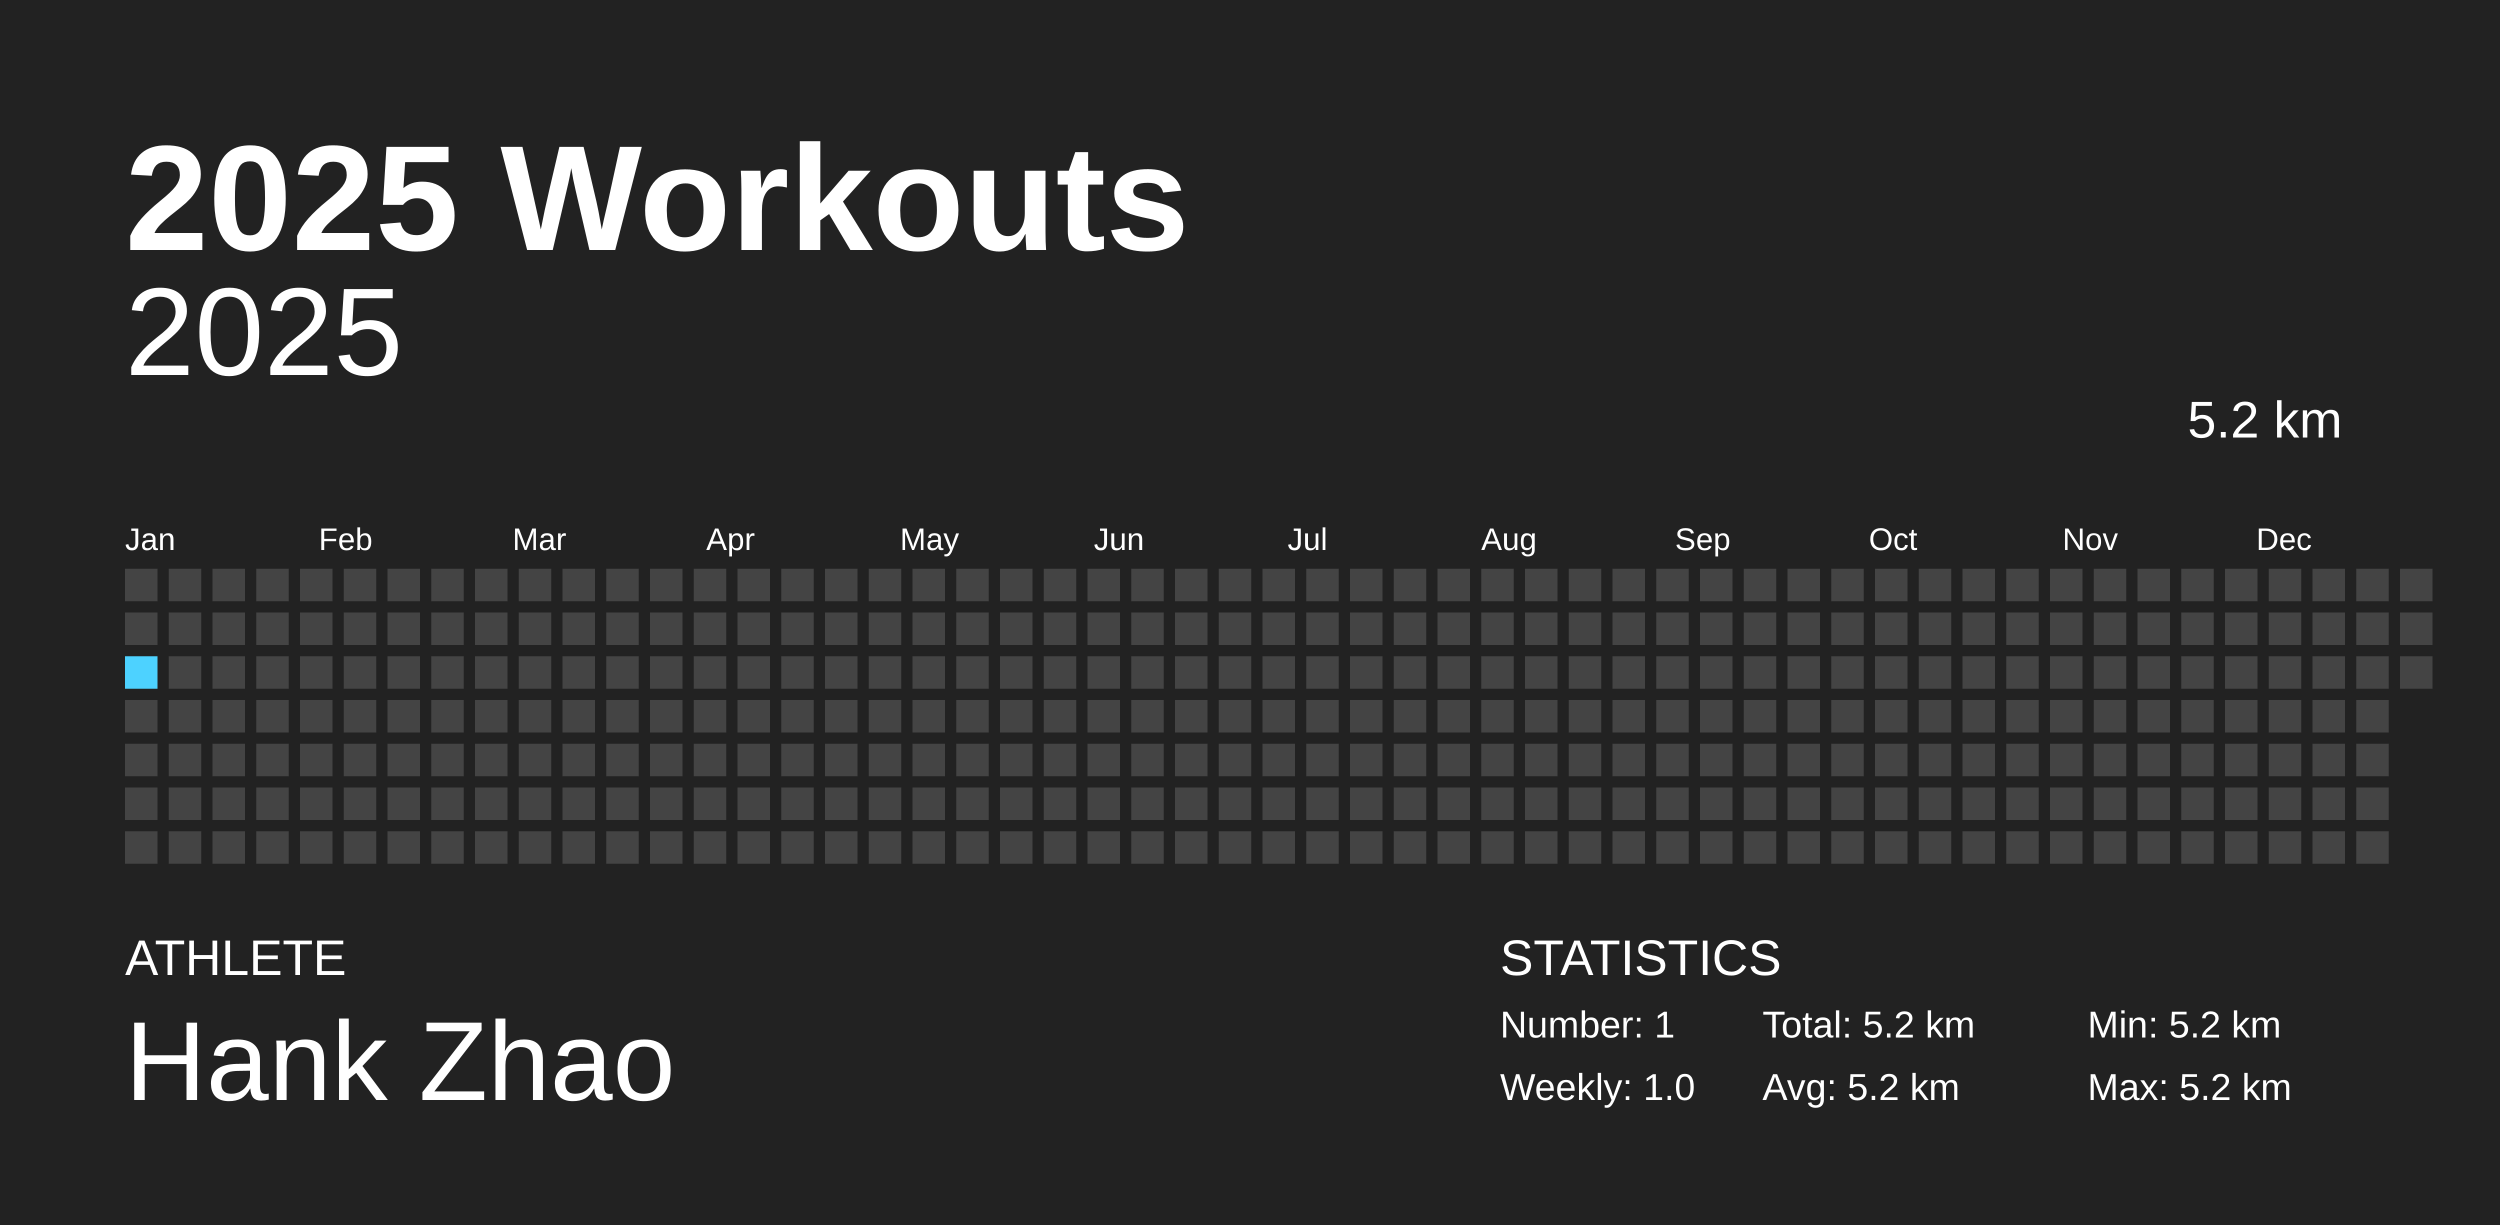
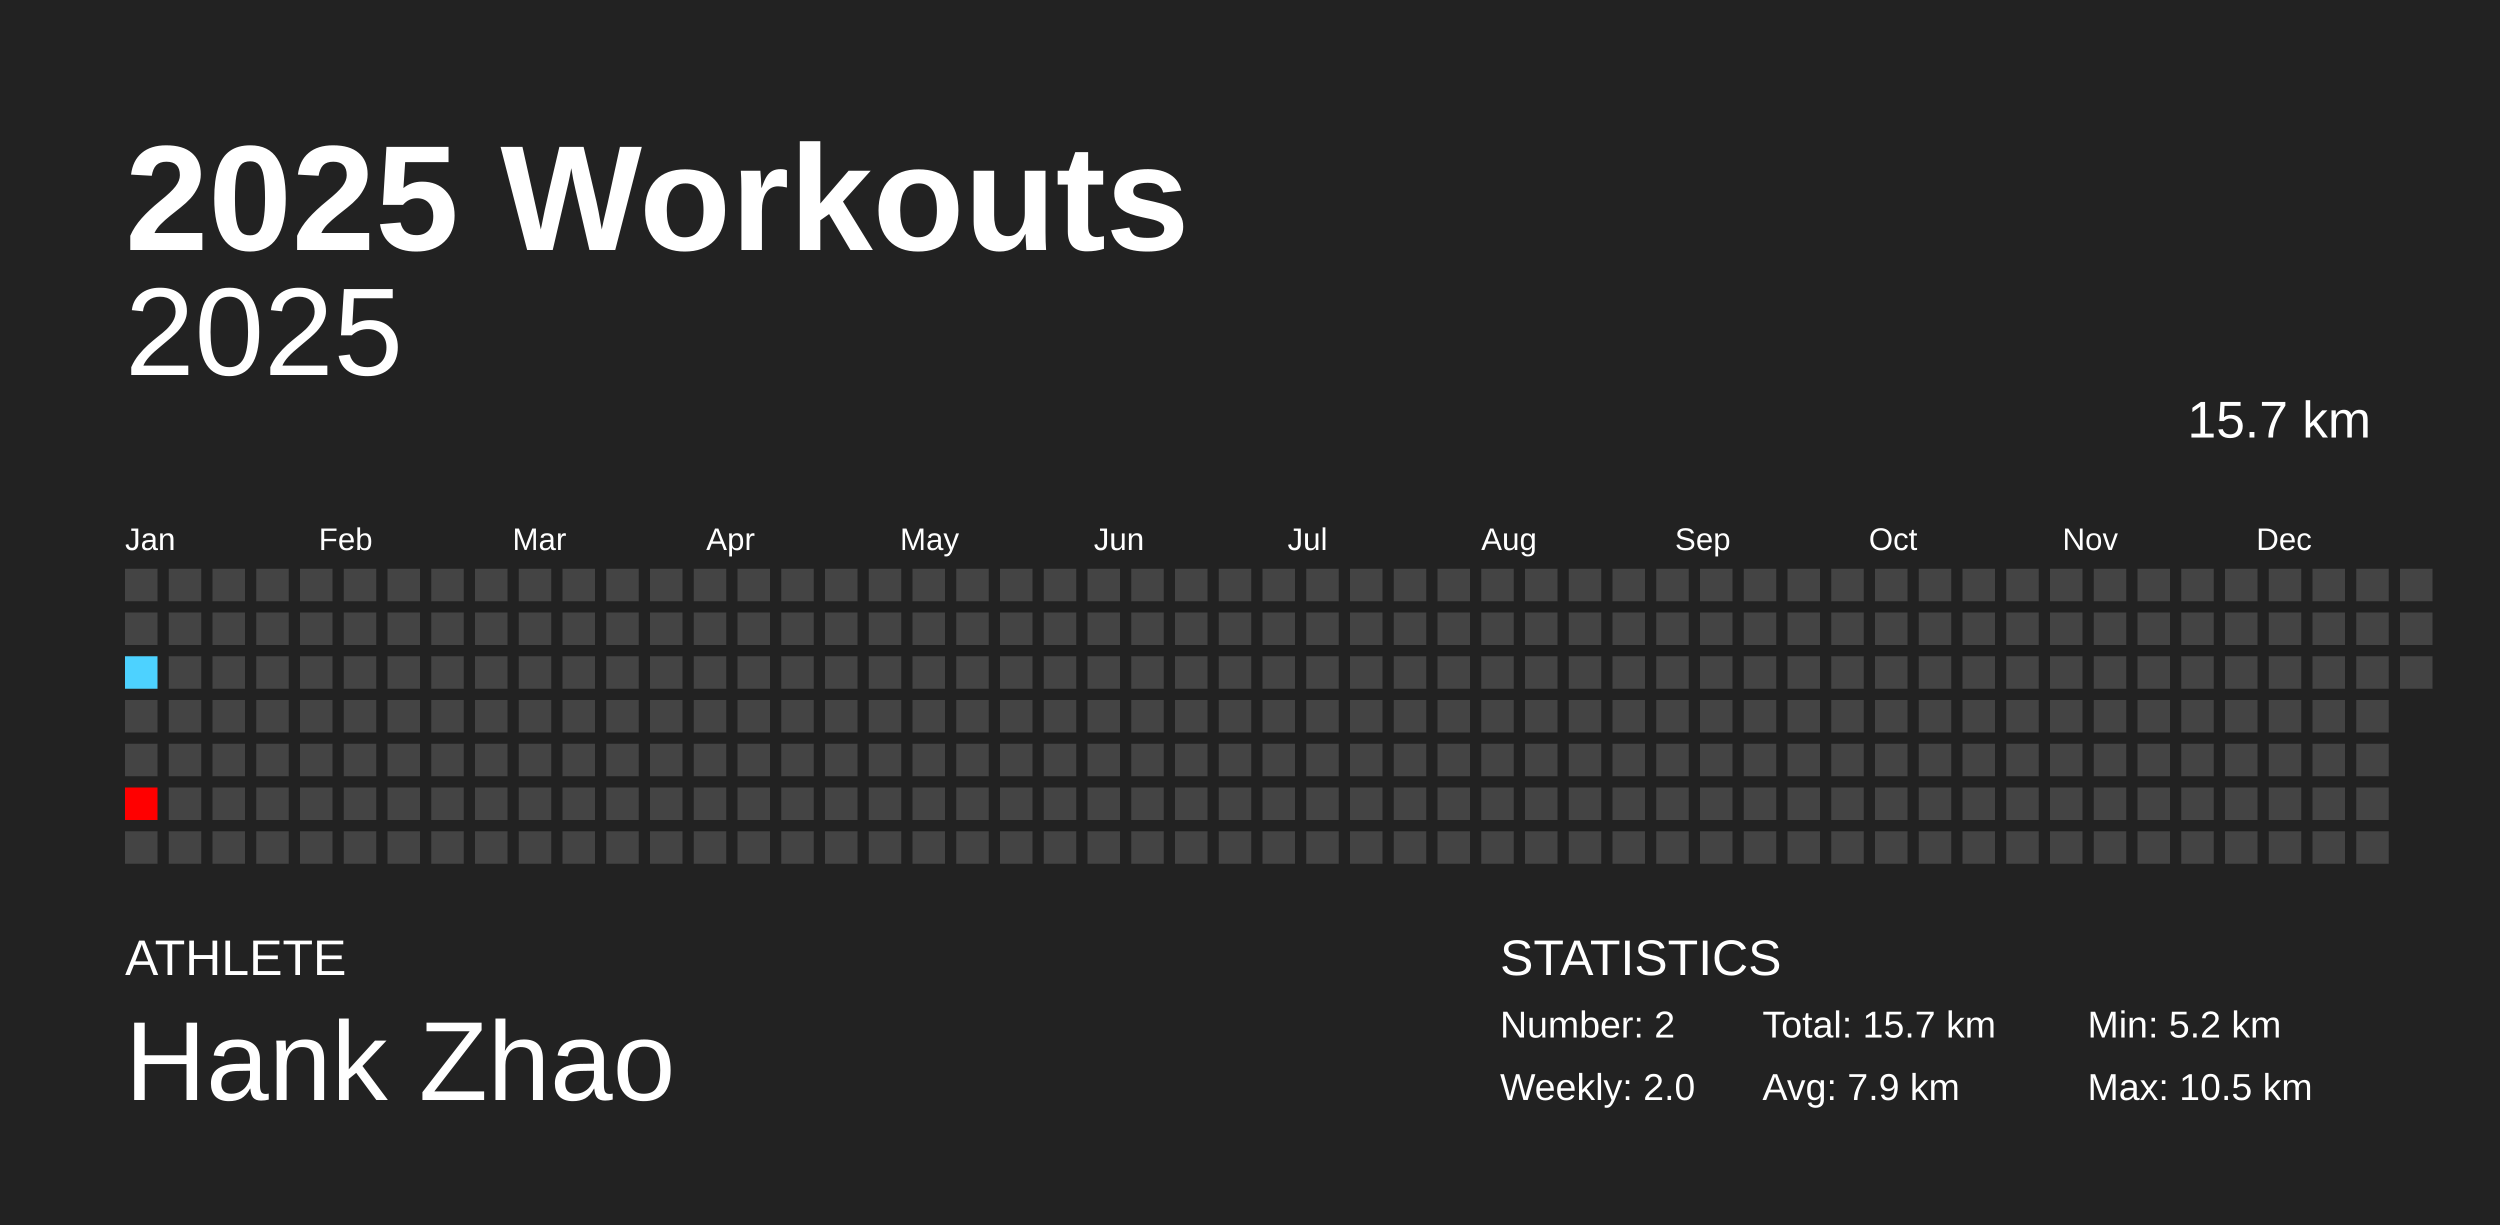
<svg xmlns="http://www.w3.org/2000/svg" baseProfile="full" height="98mm" version="1.1" viewBox="0,0,200,98" width="200mm">
  <defs />
  <rect fill="#222222" height="98" width="200" x="0" y="0" />
  <text fill="#FFFFFF" style="font-size:12px; font-family:Arial; font-weight:bold;" x="10" y="20">2025 Workouts</text>
  <text fill="#FFFFFF" style="font-size:4px; font-family:Arial" x="10" y="78">ATHLETE</text>
  <text fill="#FFFFFF" style="font-size:9px; font-family:Arial" x="10" y="88">Hank Zhao</text>
  <text fill="#FFFFFF" style="font-size:4px; font-family:Arial" x="120" y="78">STATISTICS</text>
-   <text fill="#FFFFFF" style="font-size:3px; font-family:Arial" x="120" y="83">Number: 1</text>
-   <text fill="#FFFFFF" style="font-size:3px; font-family:Arial" x="120" y="88">Weekly: 1.0</text>
-   <text fill="#FFFFFF" style="font-size:3px; font-family:Arial" x="141" y="83">Total: 5.2 km</text>
-   <text fill="#FFFFFF" style="font-size:3px; font-family:Arial" x="141" y="88">Avg: 5.2 km</text>
+   <text fill="#FFFFFF" style="font-size:3px; font-family:Arial" x="120" y="83">Number: 2</text>
+   <text fill="#FFFFFF" style="font-size:3px; font-family:Arial" x="120" y="88">Weekly: 2.0</text>
+   <text fill="#FFFFFF" style="font-size:3px; font-family:Arial" x="141" y="83">Total: 15.7 km</text>
+   <text fill="#FFFFFF" style="font-size:3px; font-family:Arial" x="141" y="88">Avg: 7.9 km</text>
  <text fill="#FFFFFF" style="font-size:3px; font-family:Arial" x="167" y="83">Min: 5.2 km</text>
-   <text fill="#FFFFFF" style="font-size:3px; font-family:Arial" x="167" y="88">Max: 5.2 km</text>
+   <text fill="#FFFFFF" style="font-size:3px; font-family:Arial" x="167" y="88">Max: 10.5 km</text>
  <text alignment-baseline="hanging" fill="#FFFFFF" style="font-size:10.0px; font-family:Arial;" x="10" y="30">2025</text>
-   <text alignment-baseline="hanging" fill="#FFFFFF" style="font-size:4.125px; font-family:Arial;" x="175" y="35">5.2 km</text>
+   <text alignment-baseline="hanging" fill="#FFFFFF" style="font-size:4.125px; font-family:Arial;" x="175" y="35">15.7 km</text>
  <text fill="#FFFFFF" style="font-size:2.5px; font-family:Arial" x="10.0" y="44">Jan</text>
  <text fill="#FFFFFF" style="font-size:2.5px; font-family:Arial" x="25.5" y="44">Feb</text>
  <text fill="#FFFFFF" style="font-size:2.5px; font-family:Arial" x="41.0" y="44">Mar</text>
  <text fill="#FFFFFF" style="font-size:2.5px; font-family:Arial" x="56.5" y="44">Apr</text>
  <text fill="#FFFFFF" style="font-size:2.5px; font-family:Arial" x="72.0" y="44">May</text>
  <text fill="#FFFFFF" style="font-size:2.5px; font-family:Arial" x="87.5" y="44">Jun</text>
  <text fill="#FFFFFF" style="font-size:2.5px; font-family:Arial" x="103.0" y="44">Jul</text>
  <text fill="#FFFFFF" style="font-size:2.5px; font-family:Arial" x="118.5" y="44">Aug</text>
  <text fill="#FFFFFF" style="font-size:2.5px; font-family:Arial" x="134.0" y="44">Sep</text>
  <text fill="#FFFFFF" style="font-size:2.5px; font-family:Arial" x="149.5" y="44">Oct</text>
  <text fill="#FFFFFF" style="font-size:2.5px; font-family:Arial" x="165.0" y="44">Nov</text>
  <text fill="#FFFFFF" style="font-size:2.5px; font-family:Arial" x="180.5" y="44">Dec</text>
  <rect fill="#444444" height="2.6" width="2.6" x="10.0" y="45.5" />
  <rect fill="#444444" height="2.6" width="2.6" x="10.0" y="49.0" />
-   <rect fill="#4DD2FF" height="2.6" width="2.6" x="10.0" y="52.5" />
+   <rect fill="#4dd2ff" height="2.6" width="2.6" x="10.0" y="52.5" />
  <rect fill="#444444" height="2.6" width="2.6" x="10.0" y="56.0" />
  <rect fill="#444444" height="2.6" width="2.6" x="10.0" y="59.5" />
-   <rect fill="#444444" height="2.6" width="2.6" x="10.0" y="63.0" />
+   <rect fill="#ff0000" height="2.6" width="2.6" x="10.0" y="63.0" />
  <rect fill="#444444" height="2.6" width="2.6" x="10.0" y="66.5" />
  <rect fill="#444444" height="2.6" width="2.6" x="13.5" y="45.5" />
  <rect fill="#444444" height="2.6" width="2.6" x="13.5" y="49.0" />
  <rect fill="#444444" height="2.6" width="2.6" x="13.5" y="52.5" />
  <rect fill="#444444" height="2.6" width="2.6" x="13.5" y="56.0" />
  <rect fill="#444444" height="2.6" width="2.6" x="13.5" y="59.5" />
  <rect fill="#444444" height="2.6" width="2.6" x="13.5" y="63.0" />
  <rect fill="#444444" height="2.6" width="2.6" x="13.5" y="66.5" />
  <rect fill="#444444" height="2.6" width="2.6" x="17.0" y="45.5" />
  <rect fill="#444444" height="2.6" width="2.6" x="17.0" y="49.0" />
  <rect fill="#444444" height="2.6" width="2.6" x="17.0" y="52.5" />
  <rect fill="#444444" height="2.6" width="2.6" x="17.0" y="56.0" />
  <rect fill="#444444" height="2.6" width="2.6" x="17.0" y="59.5" />
  <rect fill="#444444" height="2.6" width="2.6" x="17.0" y="63.0" />
  <rect fill="#444444" height="2.6" width="2.6" x="17.0" y="66.5" />
  <rect fill="#444444" height="2.6" width="2.6" x="20.5" y="45.5" />
  <rect fill="#444444" height="2.6" width="2.6" x="20.5" y="49.0" />
  <rect fill="#444444" height="2.6" width="2.6" x="20.5" y="52.5" />
  <rect fill="#444444" height="2.6" width="2.6" x="20.5" y="56.0" />
  <rect fill="#444444" height="2.6" width="2.6" x="20.5" y="59.5" />
  <rect fill="#444444" height="2.6" width="2.6" x="20.5" y="63.0" />
  <rect fill="#444444" height="2.6" width="2.6" x="20.5" y="66.5" />
  <rect fill="#444444" height="2.6" width="2.6" x="24.0" y="45.5" />
  <rect fill="#444444" height="2.6" width="2.6" x="24.0" y="49.0" />
  <rect fill="#444444" height="2.6" width="2.6" x="24.0" y="52.5" />
  <rect fill="#444444" height="2.6" width="2.6" x="24.0" y="56.0" />
  <rect fill="#444444" height="2.6" width="2.6" x="24.0" y="59.5" />
  <rect fill="#444444" height="2.6" width="2.6" x="24.0" y="63.0" />
  <rect fill="#444444" height="2.6" width="2.6" x="24.0" y="66.5" />
  <rect fill="#444444" height="2.6" width="2.6" x="27.5" y="45.5" />
  <rect fill="#444444" height="2.6" width="2.6" x="27.5" y="49.0" />
  <rect fill="#444444" height="2.6" width="2.6" x="27.5" y="52.5" />
  <rect fill="#444444" height="2.6" width="2.6" x="27.5" y="56.0" />
  <rect fill="#444444" height="2.6" width="2.6" x="27.5" y="59.5" />
  <rect fill="#444444" height="2.6" width="2.6" x="27.5" y="63.0" />
  <rect fill="#444444" height="2.6" width="2.6" x="27.5" y="66.5" />
  <rect fill="#444444" height="2.6" width="2.6" x="31.0" y="45.5" />
  <rect fill="#444444" height="2.6" width="2.6" x="31.0" y="49.0" />
  <rect fill="#444444" height="2.6" width="2.6" x="31.0" y="52.5" />
  <rect fill="#444444" height="2.6" width="2.6" x="31.0" y="56.0" />
  <rect fill="#444444" height="2.6" width="2.6" x="31.0" y="59.5" />
  <rect fill="#444444" height="2.6" width="2.6" x="31.0" y="63.0" />
  <rect fill="#444444" height="2.6" width="2.6" x="31.0" y="66.5" />
  <rect fill="#444444" height="2.6" width="2.6" x="34.5" y="45.5" />
  <rect fill="#444444" height="2.6" width="2.6" x="34.5" y="49.0" />
  <rect fill="#444444" height="2.6" width="2.6" x="34.5" y="52.5" />
  <rect fill="#444444" height="2.6" width="2.6" x="34.5" y="56.0" />
  <rect fill="#444444" height="2.6" width="2.6" x="34.5" y="59.5" />
  <rect fill="#444444" height="2.6" width="2.6" x="34.5" y="63.0" />
  <rect fill="#444444" height="2.6" width="2.6" x="34.5" y="66.5" />
  <rect fill="#444444" height="2.6" width="2.6" x="38.0" y="45.5" />
  <rect fill="#444444" height="2.6" width="2.6" x="38.0" y="49.0" />
  <rect fill="#444444" height="2.6" width="2.6" x="38.0" y="52.5" />
  <rect fill="#444444" height="2.6" width="2.6" x="38.0" y="56.0" />
  <rect fill="#444444" height="2.6" width="2.6" x="38.0" y="59.5" />
  <rect fill="#444444" height="2.6" width="2.6" x="38.0" y="63.0" />
  <rect fill="#444444" height="2.6" width="2.6" x="38.0" y="66.5" />
  <rect fill="#444444" height="2.6" width="2.6" x="41.5" y="45.5" />
  <rect fill="#444444" height="2.6" width="2.6" x="41.5" y="49.0" />
  <rect fill="#444444" height="2.6" width="2.6" x="41.5" y="52.5" />
  <rect fill="#444444" height="2.6" width="2.6" x="41.5" y="56.0" />
  <rect fill="#444444" height="2.6" width="2.6" x="41.5" y="59.5" />
  <rect fill="#444444" height="2.6" width="2.6" x="41.5" y="63.0" />
  <rect fill="#444444" height="2.6" width="2.6" x="41.5" y="66.5" />
  <rect fill="#444444" height="2.6" width="2.6" x="45.0" y="45.5" />
  <rect fill="#444444" height="2.6" width="2.6" x="45.0" y="49.0" />
  <rect fill="#444444" height="2.6" width="2.6" x="45.0" y="52.5" />
  <rect fill="#444444" height="2.6" width="2.6" x="45.0" y="56.0" />
  <rect fill="#444444" height="2.6" width="2.6" x="45.0" y="59.5" />
  <rect fill="#444444" height="2.6" width="2.6" x="45.0" y="63.0" />
  <rect fill="#444444" height="2.6" width="2.6" x="45.0" y="66.5" />
  <rect fill="#444444" height="2.6" width="2.6" x="48.5" y="45.5" />
  <rect fill="#444444" height="2.6" width="2.6" x="48.5" y="49.0" />
  <rect fill="#444444" height="2.6" width="2.6" x="48.5" y="52.5" />
  <rect fill="#444444" height="2.6" width="2.6" x="48.5" y="56.0" />
  <rect fill="#444444" height="2.6" width="2.6" x="48.5" y="59.5" />
  <rect fill="#444444" height="2.6" width="2.6" x="48.5" y="63.0" />
  <rect fill="#444444" height="2.6" width="2.6" x="48.5" y="66.5" />
  <rect fill="#444444" height="2.6" width="2.6" x="52.0" y="45.5" />
  <rect fill="#444444" height="2.6" width="2.6" x="52.0" y="49.0" />
  <rect fill="#444444" height="2.6" width="2.6" x="52.0" y="52.5" />
  <rect fill="#444444" height="2.6" width="2.6" x="52.0" y="56.0" />
  <rect fill="#444444" height="2.6" width="2.6" x="52.0" y="59.5" />
  <rect fill="#444444" height="2.6" width="2.6" x="52.0" y="63.0" />
  <rect fill="#444444" height="2.6" width="2.6" x="52.0" y="66.5" />
  <rect fill="#444444" height="2.6" width="2.6" x="55.5" y="45.5" />
  <rect fill="#444444" height="2.6" width="2.6" x="55.5" y="49.0" />
  <rect fill="#444444" height="2.6" width="2.6" x="55.5" y="52.5" />
  <rect fill="#444444" height="2.6" width="2.6" x="55.5" y="56.0" />
  <rect fill="#444444" height="2.6" width="2.6" x="55.5" y="59.5" />
  <rect fill="#444444" height="2.6" width="2.6" x="55.5" y="63.0" />
  <rect fill="#444444" height="2.6" width="2.6" x="55.5" y="66.5" />
  <rect fill="#444444" height="2.6" width="2.6" x="59.0" y="45.5" />
  <rect fill="#444444" height="2.6" width="2.6" x="59.0" y="49.0" />
  <rect fill="#444444" height="2.6" width="2.6" x="59.0" y="52.5" />
  <rect fill="#444444" height="2.6" width="2.6" x="59.0" y="56.0" />
  <rect fill="#444444" height="2.6" width="2.6" x="59.0" y="59.5" />
  <rect fill="#444444" height="2.6" width="2.6" x="59.0" y="63.0" />
  <rect fill="#444444" height="2.6" width="2.6" x="59.0" y="66.5" />
  <rect fill="#444444" height="2.6" width="2.6" x="62.5" y="45.5" />
  <rect fill="#444444" height="2.6" width="2.6" x="62.5" y="49.0" />
  <rect fill="#444444" height="2.6" width="2.6" x="62.5" y="52.5" />
  <rect fill="#444444" height="2.6" width="2.6" x="62.5" y="56.0" />
  <rect fill="#444444" height="2.6" width="2.6" x="62.5" y="59.5" />
  <rect fill="#444444" height="2.6" width="2.6" x="62.5" y="63.0" />
  <rect fill="#444444" height="2.6" width="2.6" x="62.5" y="66.5" />
  <rect fill="#444444" height="2.6" width="2.6" x="66.0" y="45.5" />
  <rect fill="#444444" height="2.6" width="2.6" x="66.0" y="49.0" />
  <rect fill="#444444" height="2.6" width="2.6" x="66.0" y="52.5" />
  <rect fill="#444444" height="2.6" width="2.6" x="66.0" y="56.0" />
  <rect fill="#444444" height="2.6" width="2.6" x="66.0" y="59.5" />
  <rect fill="#444444" height="2.6" width="2.6" x="66.0" y="63.0" />
  <rect fill="#444444" height="2.6" width="2.6" x="66.0" y="66.5" />
  <rect fill="#444444" height="2.6" width="2.6" x="69.5" y="45.5" />
  <rect fill="#444444" height="2.6" width="2.6" x="69.5" y="49.0" />
  <rect fill="#444444" height="2.6" width="2.6" x="69.5" y="52.5" />
  <rect fill="#444444" height="2.6" width="2.6" x="69.5" y="56.0" />
  <rect fill="#444444" height="2.6" width="2.6" x="69.5" y="59.5" />
  <rect fill="#444444" height="2.6" width="2.6" x="69.5" y="63.0" />
  <rect fill="#444444" height="2.6" width="2.6" x="69.5" y="66.5" />
  <rect fill="#444444" height="2.6" width="2.6" x="73.0" y="45.5" />
  <rect fill="#444444" height="2.6" width="2.6" x="73.0" y="49.0" />
  <rect fill="#444444" height="2.6" width="2.6" x="73.0" y="52.5" />
  <rect fill="#444444" height="2.6" width="2.6" x="73.0" y="56.0" />
  <rect fill="#444444" height="2.6" width="2.6" x="73.0" y="59.5" />
  <rect fill="#444444" height="2.6" width="2.6" x="73.0" y="63.0" />
  <rect fill="#444444" height="2.6" width="2.6" x="73.0" y="66.5" />
  <rect fill="#444444" height="2.6" width="2.6" x="76.5" y="45.5" />
  <rect fill="#444444" height="2.6" width="2.6" x="76.5" y="49.0" />
  <rect fill="#444444" height="2.6" width="2.6" x="76.5" y="52.5" />
  <rect fill="#444444" height="2.6" width="2.6" x="76.5" y="56.0" />
  <rect fill="#444444" height="2.6" width="2.6" x="76.5" y="59.5" />
  <rect fill="#444444" height="2.6" width="2.6" x="76.5" y="63.0" />
  <rect fill="#444444" height="2.6" width="2.6" x="76.5" y="66.5" />
  <rect fill="#444444" height="2.6" width="2.6" x="80.0" y="45.5" />
  <rect fill="#444444" height="2.6" width="2.6" x="80.0" y="49.0" />
  <rect fill="#444444" height="2.6" width="2.6" x="80.0" y="52.5" />
  <rect fill="#444444" height="2.6" width="2.6" x="80.0" y="56.0" />
  <rect fill="#444444" height="2.6" width="2.6" x="80.0" y="59.5" />
  <rect fill="#444444" height="2.6" width="2.6" x="80.0" y="63.0" />
  <rect fill="#444444" height="2.6" width="2.6" x="80.0" y="66.5" />
  <rect fill="#444444" height="2.6" width="2.6" x="83.5" y="45.5" />
  <rect fill="#444444" height="2.6" width="2.6" x="83.5" y="49.0" />
  <rect fill="#444444" height="2.6" width="2.6" x="83.5" y="52.5" />
  <rect fill="#444444" height="2.6" width="2.6" x="83.5" y="56.0" />
  <rect fill="#444444" height="2.6" width="2.6" x="83.5" y="59.5" />
  <rect fill="#444444" height="2.6" width="2.6" x="83.5" y="63.0" />
  <rect fill="#444444" height="2.6" width="2.6" x="83.5" y="66.5" />
  <rect fill="#444444" height="2.6" width="2.6" x="87.0" y="45.5" />
  <rect fill="#444444" height="2.6" width="2.6" x="87.0" y="49.0" />
  <rect fill="#444444" height="2.6" width="2.6" x="87.0" y="52.5" />
  <rect fill="#444444" height="2.6" width="2.6" x="87.0" y="56.0" />
  <rect fill="#444444" height="2.6" width="2.6" x="87.0" y="59.5" />
  <rect fill="#444444" height="2.6" width="2.6" x="87.0" y="63.0" />
  <rect fill="#444444" height="2.6" width="2.6" x="87.0" y="66.5" />
  <rect fill="#444444" height="2.6" width="2.6" x="90.5" y="45.5" />
  <rect fill="#444444" height="2.6" width="2.6" x="90.5" y="49.0" />
  <rect fill="#444444" height="2.6" width="2.6" x="90.5" y="52.5" />
  <rect fill="#444444" height="2.6" width="2.6" x="90.5" y="56.0" />
  <rect fill="#444444" height="2.6" width="2.6" x="90.5" y="59.5" />
  <rect fill="#444444" height="2.6" width="2.6" x="90.5" y="63.0" />
  <rect fill="#444444" height="2.6" width="2.6" x="90.5" y="66.5" />
  <rect fill="#444444" height="2.6" width="2.6" x="94.0" y="45.5" />
  <rect fill="#444444" height="2.6" width="2.6" x="94.0" y="49.0" />
  <rect fill="#444444" height="2.6" width="2.6" x="94.0" y="52.5" />
  <rect fill="#444444" height="2.6" width="2.6" x="94.0" y="56.0" />
  <rect fill="#444444" height="2.6" width="2.6" x="94.0" y="59.5" />
  <rect fill="#444444" height="2.6" width="2.6" x="94.0" y="63.0" />
  <rect fill="#444444" height="2.6" width="2.6" x="94.0" y="66.5" />
  <rect fill="#444444" height="2.6" width="2.6" x="97.5" y="45.5" />
  <rect fill="#444444" height="2.6" width="2.6" x="97.5" y="49.0" />
  <rect fill="#444444" height="2.6" width="2.6" x="97.5" y="52.5" />
  <rect fill="#444444" height="2.6" width="2.6" x="97.5" y="56.0" />
  <rect fill="#444444" height="2.6" width="2.6" x="97.5" y="59.5" />
  <rect fill="#444444" height="2.6" width="2.6" x="97.5" y="63.0" />
  <rect fill="#444444" height="2.6" width="2.6" x="97.5" y="66.5" />
  <rect fill="#444444" height="2.6" width="2.6" x="101.0" y="45.5" />
  <rect fill="#444444" height="2.6" width="2.6" x="101.0" y="49.0" />
  <rect fill="#444444" height="2.6" width="2.6" x="101.0" y="52.5" />
  <rect fill="#444444" height="2.6" width="2.6" x="101.0" y="56.0" />
  <rect fill="#444444" height="2.6" width="2.6" x="101.0" y="59.5" />
  <rect fill="#444444" height="2.6" width="2.6" x="101.0" y="63.0" />
  <rect fill="#444444" height="2.6" width="2.6" x="101.0" y="66.5" />
  <rect fill="#444444" height="2.6" width="2.6" x="104.5" y="45.5" />
  <rect fill="#444444" height="2.6" width="2.6" x="104.5" y="49.0" />
  <rect fill="#444444" height="2.6" width="2.6" x="104.5" y="52.5" />
  <rect fill="#444444" height="2.6" width="2.6" x="104.5" y="56.0" />
  <rect fill="#444444" height="2.6" width="2.6" x="104.5" y="59.5" />
  <rect fill="#444444" height="2.6" width="2.6" x="104.5" y="63.0" />
  <rect fill="#444444" height="2.6" width="2.6" x="104.5" y="66.5" />
  <rect fill="#444444" height="2.6" width="2.6" x="108.0" y="45.5" />
  <rect fill="#444444" height="2.6" width="2.6" x="108.0" y="49.0" />
  <rect fill="#444444" height="2.6" width="2.6" x="108.0" y="52.5" />
  <rect fill="#444444" height="2.6" width="2.6" x="108.0" y="56.0" />
  <rect fill="#444444" height="2.6" width="2.6" x="108.0" y="59.5" />
  <rect fill="#444444" height="2.6" width="2.6" x="108.0" y="63.0" />
  <rect fill="#444444" height="2.6" width="2.6" x="108.0" y="66.5" />
  <rect fill="#444444" height="2.6" width="2.6" x="111.5" y="45.5" />
  <rect fill="#444444" height="2.6" width="2.6" x="111.5" y="49.0" />
  <rect fill="#444444" height="2.6" width="2.6" x="111.5" y="52.5" />
  <rect fill="#444444" height="2.6" width="2.6" x="111.5" y="56.0" />
  <rect fill="#444444" height="2.6" width="2.6" x="111.5" y="59.5" />
  <rect fill="#444444" height="2.6" width="2.6" x="111.5" y="63.0" />
  <rect fill="#444444" height="2.6" width="2.6" x="111.5" y="66.5" />
  <rect fill="#444444" height="2.6" width="2.6" x="115.0" y="45.5" />
  <rect fill="#444444" height="2.6" width="2.6" x="115.0" y="49.0" />
  <rect fill="#444444" height="2.6" width="2.6" x="115.0" y="52.5" />
  <rect fill="#444444" height="2.6" width="2.6" x="115.0" y="56.0" />
  <rect fill="#444444" height="2.6" width="2.6" x="115.0" y="59.5" />
  <rect fill="#444444" height="2.6" width="2.6" x="115.0" y="63.0" />
  <rect fill="#444444" height="2.6" width="2.6" x="115.0" y="66.5" />
  <rect fill="#444444" height="2.6" width="2.6" x="118.5" y="45.5" />
  <rect fill="#444444" height="2.6" width="2.6" x="118.5" y="49.0" />
  <rect fill="#444444" height="2.6" width="2.6" x="118.5" y="52.5" />
  <rect fill="#444444" height="2.6" width="2.6" x="118.5" y="56.0" />
  <rect fill="#444444" height="2.6" width="2.6" x="118.5" y="59.5" />
  <rect fill="#444444" height="2.6" width="2.6" x="118.5" y="63.0" />
  <rect fill="#444444" height="2.6" width="2.6" x="118.5" y="66.5" />
  <rect fill="#444444" height="2.6" width="2.6" x="122.0" y="45.5" />
  <rect fill="#444444" height="2.6" width="2.6" x="122.0" y="49.0" />
  <rect fill="#444444" height="2.6" width="2.6" x="122.0" y="52.5" />
  <rect fill="#444444" height="2.6" width="2.6" x="122.0" y="56.0" />
  <rect fill="#444444" height="2.6" width="2.6" x="122.0" y="59.5" />
  <rect fill="#444444" height="2.6" width="2.6" x="122.0" y="63.0" />
  <rect fill="#444444" height="2.6" width="2.6" x="122.0" y="66.5" />
  <rect fill="#444444" height="2.6" width="2.6" x="125.5" y="45.5" />
  <rect fill="#444444" height="2.6" width="2.6" x="125.5" y="49.0" />
  <rect fill="#444444" height="2.6" width="2.6" x="125.5" y="52.5" />
  <rect fill="#444444" height="2.6" width="2.6" x="125.5" y="56.0" />
  <rect fill="#444444" height="2.6" width="2.6" x="125.5" y="59.5" />
  <rect fill="#444444" height="2.6" width="2.6" x="125.5" y="63.0" />
  <rect fill="#444444" height="2.6" width="2.6" x="125.5" y="66.5" />
  <rect fill="#444444" height="2.6" width="2.6" x="129.0" y="45.5" />
  <rect fill="#444444" height="2.6" width="2.6" x="129.0" y="49.0" />
  <rect fill="#444444" height="2.6" width="2.6" x="129.0" y="52.5" />
  <rect fill="#444444" height="2.6" width="2.6" x="129.0" y="56.0" />
  <rect fill="#444444" height="2.6" width="2.6" x="129.0" y="59.5" />
  <rect fill="#444444" height="2.6" width="2.6" x="129.0" y="63.0" />
  <rect fill="#444444" height="2.6" width="2.6" x="129.0" y="66.5" />
  <rect fill="#444444" height="2.6" width="2.6" x="132.5" y="45.5" />
  <rect fill="#444444" height="2.6" width="2.6" x="132.5" y="49.0" />
  <rect fill="#444444" height="2.6" width="2.6" x="132.5" y="52.5" />
  <rect fill="#444444" height="2.6" width="2.6" x="132.5" y="56.0" />
  <rect fill="#444444" height="2.6" width="2.6" x="132.5" y="59.5" />
  <rect fill="#444444" height="2.6" width="2.6" x="132.5" y="63.0" />
  <rect fill="#444444" height="2.6" width="2.6" x="132.5" y="66.5" />
  <rect fill="#444444" height="2.6" width="2.6" x="136.0" y="45.5" />
  <rect fill="#444444" height="2.6" width="2.6" x="136.0" y="49.0" />
  <rect fill="#444444" height="2.6" width="2.6" x="136.0" y="52.5" />
  <rect fill="#444444" height="2.6" width="2.6" x="136.0" y="56.0" />
  <rect fill="#444444" height="2.6" width="2.6" x="136.0" y="59.5" />
  <rect fill="#444444" height="2.6" width="2.6" x="136.0" y="63.0" />
  <rect fill="#444444" height="2.6" width="2.6" x="136.0" y="66.5" />
  <rect fill="#444444" height="2.6" width="2.6" x="139.5" y="45.5" />
  <rect fill="#444444" height="2.6" width="2.6" x="139.5" y="49.0" />
  <rect fill="#444444" height="2.6" width="2.6" x="139.5" y="52.5" />
  <rect fill="#444444" height="2.6" width="2.6" x="139.5" y="56.0" />
  <rect fill="#444444" height="2.6" width="2.6" x="139.5" y="59.5" />
  <rect fill="#444444" height="2.6" width="2.6" x="139.5" y="63.0" />
  <rect fill="#444444" height="2.6" width="2.6" x="139.5" y="66.5" />
  <rect fill="#444444" height="2.6" width="2.6" x="143.0" y="45.5" />
  <rect fill="#444444" height="2.6" width="2.6" x="143.0" y="49.0" />
  <rect fill="#444444" height="2.6" width="2.6" x="143.0" y="52.5" />
  <rect fill="#444444" height="2.6" width="2.6" x="143.0" y="56.0" />
  <rect fill="#444444" height="2.6" width="2.6" x="143.0" y="59.5" />
  <rect fill="#444444" height="2.6" width="2.6" x="143.0" y="63.0" />
  <rect fill="#444444" height="2.6" width="2.6" x="143.0" y="66.5" />
  <rect fill="#444444" height="2.6" width="2.6" x="146.5" y="45.5" />
  <rect fill="#444444" height="2.6" width="2.6" x="146.5" y="49.0" />
  <rect fill="#444444" height="2.6" width="2.6" x="146.5" y="52.5" />
  <rect fill="#444444" height="2.6" width="2.6" x="146.5" y="56.0" />
  <rect fill="#444444" height="2.6" width="2.6" x="146.5" y="59.5" />
  <rect fill="#444444" height="2.6" width="2.6" x="146.5" y="63.0" />
  <rect fill="#444444" height="2.6" width="2.6" x="146.5" y="66.5" />
  <rect fill="#444444" height="2.6" width="2.6" x="150.0" y="45.5" />
  <rect fill="#444444" height="2.6" width="2.6" x="150.0" y="49.0" />
  <rect fill="#444444" height="2.6" width="2.6" x="150.0" y="52.5" />
  <rect fill="#444444" height="2.6" width="2.6" x="150.0" y="56.0" />
  <rect fill="#444444" height="2.6" width="2.6" x="150.0" y="59.5" />
  <rect fill="#444444" height="2.6" width="2.6" x="150.0" y="63.0" />
  <rect fill="#444444" height="2.6" width="2.6" x="150.0" y="66.5" />
  <rect fill="#444444" height="2.6" width="2.6" x="153.5" y="45.5" />
  <rect fill="#444444" height="2.6" width="2.6" x="153.5" y="49.0" />
  <rect fill="#444444" height="2.6" width="2.6" x="153.5" y="52.5" />
  <rect fill="#444444" height="2.6" width="2.6" x="153.5" y="56.0" />
  <rect fill="#444444" height="2.6" width="2.6" x="153.5" y="59.5" />
  <rect fill="#444444" height="2.6" width="2.6" x="153.5" y="63.0" />
  <rect fill="#444444" height="2.6" width="2.6" x="153.5" y="66.5" />
  <rect fill="#444444" height="2.6" width="2.6" x="157.0" y="45.5" />
  <rect fill="#444444" height="2.6" width="2.6" x="157.0" y="49.0" />
  <rect fill="#444444" height="2.6" width="2.6" x="157.0" y="52.5" />
  <rect fill="#444444" height="2.6" width="2.6" x="157.0" y="56.0" />
  <rect fill="#444444" height="2.6" width="2.6" x="157.0" y="59.5" />
  <rect fill="#444444" height="2.6" width="2.6" x="157.0" y="63.0" />
  <rect fill="#444444" height="2.6" width="2.6" x="157.0" y="66.5" />
  <rect fill="#444444" height="2.6" width="2.6" x="160.5" y="45.5" />
  <rect fill="#444444" height="2.6" width="2.6" x="160.5" y="49.0" />
  <rect fill="#444444" height="2.6" width="2.6" x="160.5" y="52.5" />
  <rect fill="#444444" height="2.6" width="2.6" x="160.5" y="56.0" />
  <rect fill="#444444" height="2.6" width="2.6" x="160.5" y="59.5" />
  <rect fill="#444444" height="2.6" width="2.6" x="160.5" y="63.0" />
  <rect fill="#444444" height="2.6" width="2.6" x="160.5" y="66.5" />
  <rect fill="#444444" height="2.6" width="2.6" x="164.0" y="45.5" />
  <rect fill="#444444" height="2.6" width="2.6" x="164.0" y="49.0" />
  <rect fill="#444444" height="2.6" width="2.6" x="164.0" y="52.5" />
  <rect fill="#444444" height="2.6" width="2.6" x="164.0" y="56.0" />
  <rect fill="#444444" height="2.6" width="2.6" x="164.0" y="59.5" />
  <rect fill="#444444" height="2.6" width="2.6" x="164.0" y="63.0" />
  <rect fill="#444444" height="2.6" width="2.6" x="164.0" y="66.5" />
  <rect fill="#444444" height="2.6" width="2.6" x="167.5" y="45.5" />
  <rect fill="#444444" height="2.6" width="2.6" x="167.5" y="49.0" />
  <rect fill="#444444" height="2.6" width="2.6" x="167.5" y="52.5" />
  <rect fill="#444444" height="2.6" width="2.6" x="167.5" y="56.0" />
  <rect fill="#444444" height="2.6" width="2.6" x="167.5" y="59.5" />
  <rect fill="#444444" height="2.6" width="2.6" x="167.5" y="63.0" />
  <rect fill="#444444" height="2.6" width="2.6" x="167.5" y="66.5" />
  <rect fill="#444444" height="2.6" width="2.6" x="171.0" y="45.5" />
  <rect fill="#444444" height="2.6" width="2.6" x="171.0" y="49.0" />
  <rect fill="#444444" height="2.6" width="2.6" x="171.0" y="52.5" />
  <rect fill="#444444" height="2.6" width="2.6" x="171.0" y="56.0" />
  <rect fill="#444444" height="2.6" width="2.6" x="171.0" y="59.5" />
  <rect fill="#444444" height="2.6" width="2.6" x="171.0" y="63.0" />
  <rect fill="#444444" height="2.6" width="2.6" x="171.0" y="66.5" />
  <rect fill="#444444" height="2.6" width="2.6" x="174.5" y="45.5" />
  <rect fill="#444444" height="2.6" width="2.6" x="174.5" y="49.0" />
  <rect fill="#444444" height="2.6" width="2.6" x="174.5" y="52.5" />
  <rect fill="#444444" height="2.6" width="2.6" x="174.5" y="56.0" />
  <rect fill="#444444" height="2.6" width="2.6" x="174.5" y="59.5" />
  <rect fill="#444444" height="2.6" width="2.6" x="174.5" y="63.0" />
  <rect fill="#444444" height="2.6" width="2.6" x="174.5" y="66.5" />
  <rect fill="#444444" height="2.6" width="2.6" x="178.0" y="45.5" />
  <rect fill="#444444" height="2.6" width="2.6" x="178.0" y="49.0" />
  <rect fill="#444444" height="2.6" width="2.6" x="178.0" y="52.5" />
  <rect fill="#444444" height="2.6" width="2.6" x="178.0" y="56.0" />
  <rect fill="#444444" height="2.6" width="2.6" x="178.0" y="59.5" />
  <rect fill="#444444" height="2.6" width="2.6" x="178.0" y="63.0" />
  <rect fill="#444444" height="2.6" width="2.6" x="178.0" y="66.5" />
  <rect fill="#444444" height="2.6" width="2.6" x="181.5" y="45.5" />
  <rect fill="#444444" height="2.6" width="2.6" x="181.5" y="49.0" />
  <rect fill="#444444" height="2.6" width="2.6" x="181.5" y="52.5" />
  <rect fill="#444444" height="2.6" width="2.6" x="181.5" y="56.0" />
  <rect fill="#444444" height="2.6" width="2.6" x="181.5" y="59.5" />
  <rect fill="#444444" height="2.6" width="2.6" x="181.5" y="63.0" />
  <rect fill="#444444" height="2.6" width="2.6" x="181.5" y="66.5" />
  <rect fill="#444444" height="2.6" width="2.6" x="185.0" y="45.5" />
  <rect fill="#444444" height="2.6" width="2.6" x="185.0" y="49.0" />
  <rect fill="#444444" height="2.6" width="2.6" x="185.0" y="52.5" />
  <rect fill="#444444" height="2.6" width="2.6" x="185.0" y="56.0" />
  <rect fill="#444444" height="2.6" width="2.6" x="185.0" y="59.5" />
  <rect fill="#444444" height="2.6" width="2.6" x="185.0" y="63.0" />
  <rect fill="#444444" height="2.6" width="2.6" x="185.0" y="66.5" />
  <rect fill="#444444" height="2.6" width="2.6" x="188.5" y="45.5" />
  <rect fill="#444444" height="2.6" width="2.6" x="188.5" y="49.0" />
  <rect fill="#444444" height="2.6" width="2.6" x="188.5" y="52.5" />
  <rect fill="#444444" height="2.6" width="2.6" x="188.5" y="56.0" />
  <rect fill="#444444" height="2.6" width="2.6" x="188.5" y="59.5" />
  <rect fill="#444444" height="2.6" width="2.6" x="188.5" y="63.0" />
  <rect fill="#444444" height="2.6" width="2.6" x="188.5" y="66.5" />
  <rect fill="#444444" height="2.6" width="2.6" x="192.0" y="45.5" />
  <rect fill="#444444" height="2.6" width="2.6" x="192.0" y="49.0" />
  <rect fill="#444444" height="2.6" width="2.6" x="192.0" y="52.5" />
</svg>
